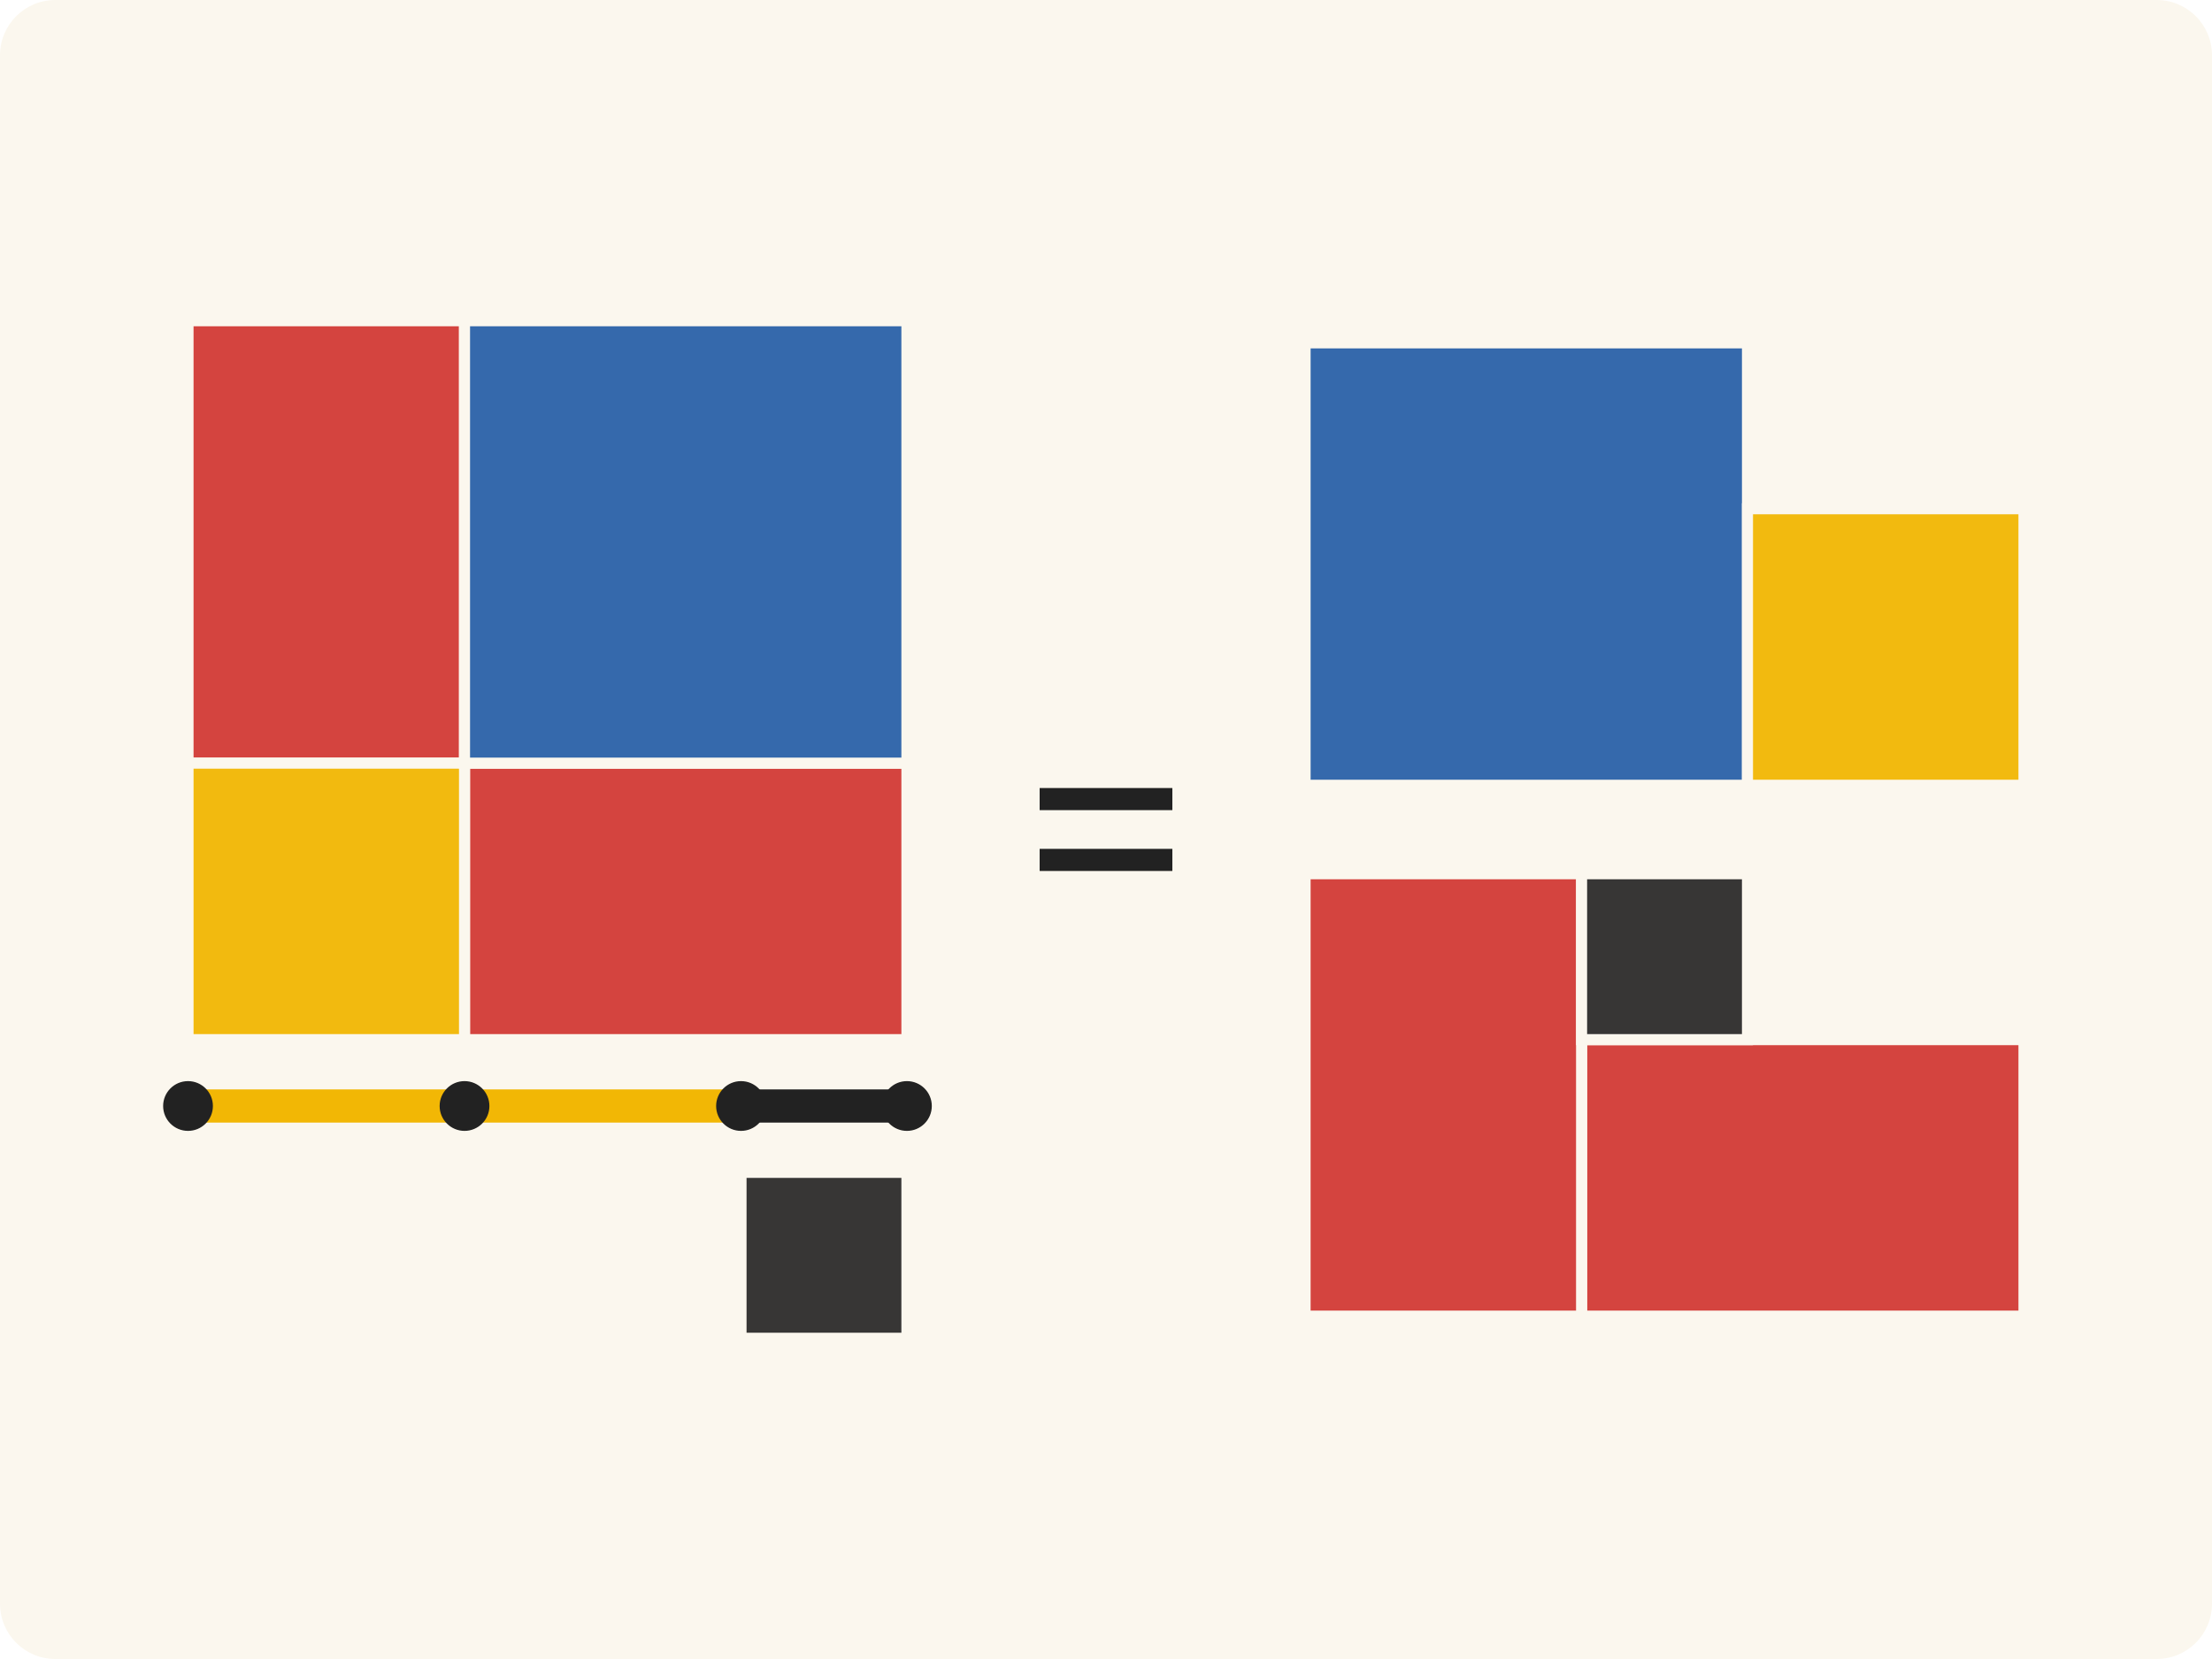
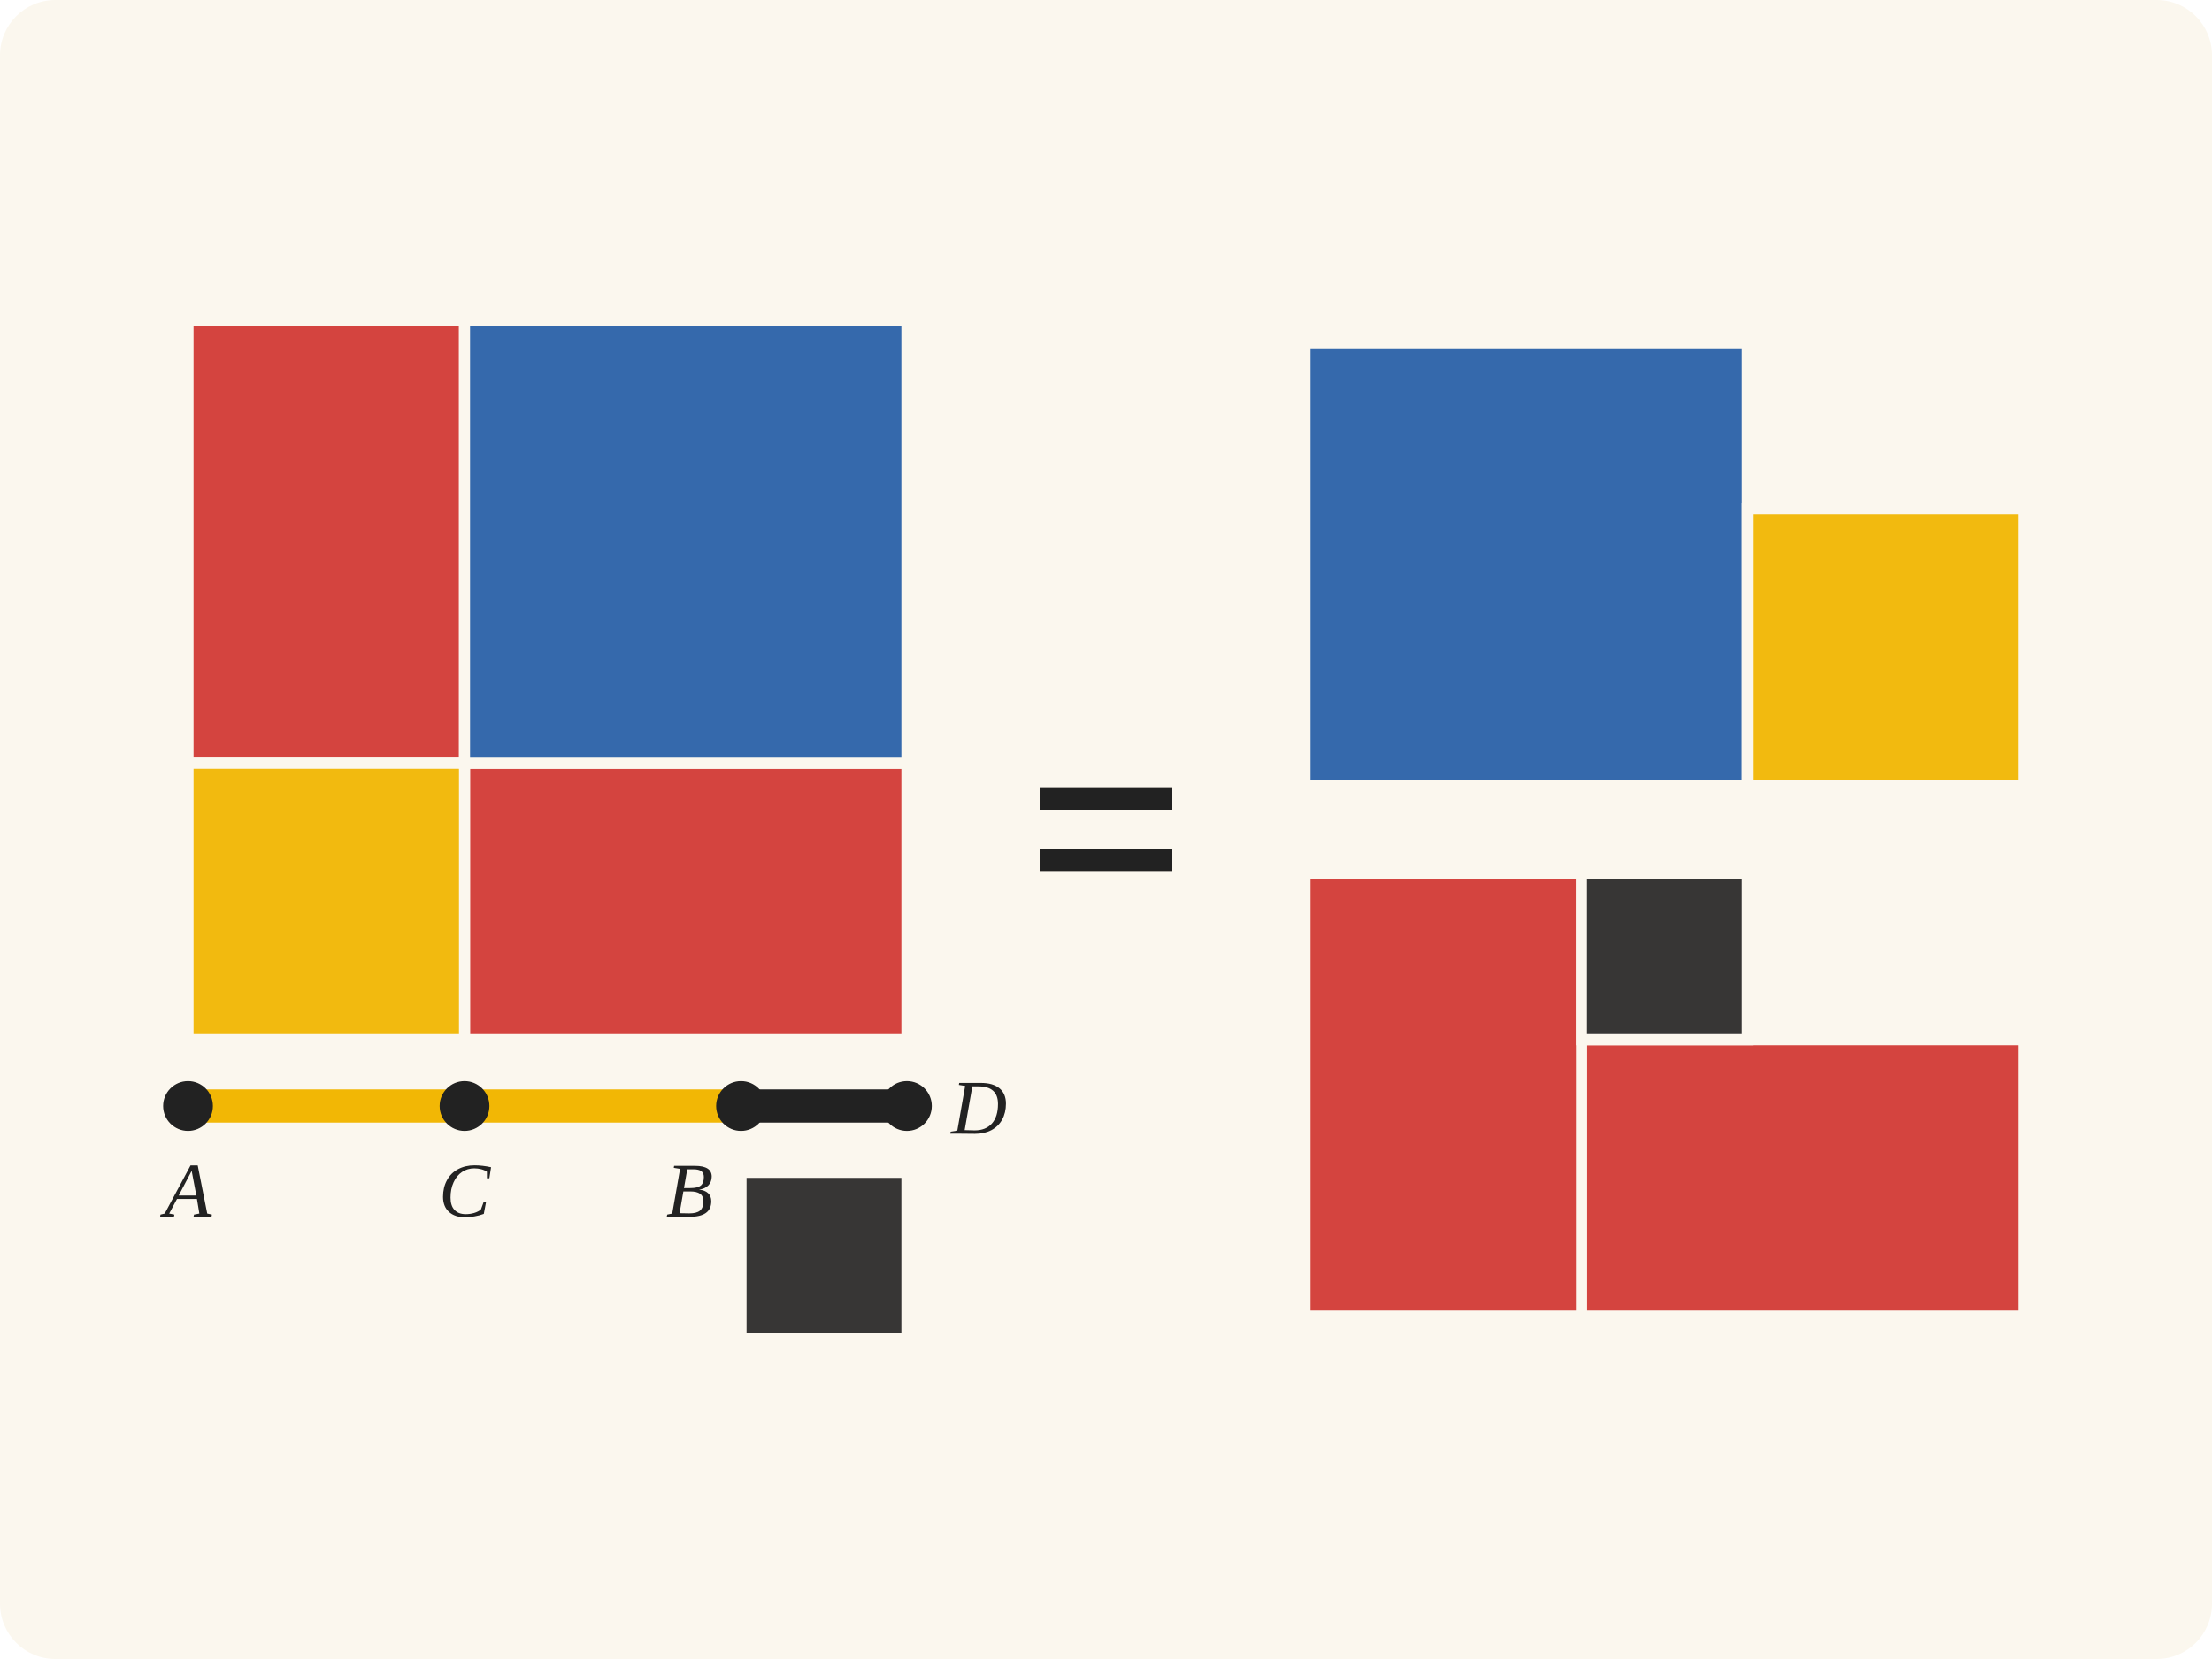
<svg xmlns="http://www.w3.org/2000/svg" viewBox="0 0 400 300" font-family="Georgia, 'Times New Roman', serif">
  <rect x="0" y="0" width="400" height="300" rx="10" fill="#fbf7ee" />
-   <polygon points="84.0,188.0 164.0,188.0 164.0,138.0 84.0,138.0" fill="#d0312d" fill-opacity="0.9" stroke="#fbf7ee" stroke-width="2" stroke-linejoin="miter" />
-   <polygon points="34.0,138.0 84.0,138.0 84.0,58.0 34.0,58.0" fill="#d0312d" fill-opacity="0.9" stroke="#fbf7ee" stroke-width="2" stroke-linejoin="miter" />
-   <polygon points="34.0,188.0 84.0,188.0 84.0,138.0 34.0,138.0" fill="#f2b705" fill-opacity="0.95" stroke="#fbf7ee" stroke-width="2" stroke-linejoin="miter" />
-   <polygon points="84.0,138.0 164.0,138.0 164.0,58.0 84.0,58.0" fill="#1f5aa6" fill-opacity="0.9" stroke="#fbf7ee" stroke-width="2" stroke-linejoin="miter" />
-   <polygon points="134.0,242.0 164.0,242.0 164.0,212.0 134.0,212.0" fill="#222222" fill-opacity="0.9" stroke="#fbf7ee" stroke-width="2" stroke-linejoin="miter" />
-   <polygon points="236.0,142.0 316.0,142.0 316.0,62.0 236.0,62.0" fill="#1f5aa6" fill-opacity="0.9" stroke="#fbf7ee" stroke-width="2" stroke-linejoin="miter" />
-   <polygon points="316.0,142.0 366.0,142.0 366.0,92.0 316.0,92.0" fill="#f2b705" fill-opacity="0.95" stroke="#fbf7ee" stroke-width="2" stroke-linejoin="miter" />
-   <polygon points="286.0,238.0 366.0,238.0 366.0,188.0 286.0,188.0" fill="#d0312d" fill-opacity="0.9" stroke="#fbf7ee" stroke-width="2" stroke-linejoin="miter" />
-   <polygon points="236.0,238.0 286.0,238.0 286.0,158.0 236.0,158.0" fill="#d0312d" fill-opacity="0.9" stroke="#fbf7ee" stroke-width="2" stroke-linejoin="miter" />
-   <polygon points="286.0,188.0 316.0,188.0 316.0,158.0 286.0,158.0" fill="#222222" fill-opacity="0.9" stroke="#fbf7ee" stroke-width="2" stroke-linejoin="miter" />
+   <g data-unlettered="the squares of the reading in areas, which Heath's figure does not draw">
+     <polygon points="84.0,188.0 164.0,188.0 164.0,138.0 84.0,138.0" fill="#d0312d" fill-opacity="0.9" stroke="#fbf7ee" stroke-width="2" stroke-linejoin="miter" />
+     <polygon points="34.0,138.0 84.0,138.0 84.0,58.0 34.0,58.0" fill="#d0312d" fill-opacity="0.9" stroke="#fbf7ee" stroke-width="2" stroke-linejoin="miter" />
+     <polygon points="34.0,188.0 84.0,188.0 84.0,138.0 34.0,138.0" fill="#f2b705" fill-opacity="0.95" stroke="#fbf7ee" stroke-width="2" stroke-linejoin="miter" />
+     <polygon points="84.0,138.0 164.0,138.0 164.0,58.0 84.0,58.0" fill="#1f5aa6" fill-opacity="0.9" stroke="#fbf7ee" stroke-width="2" stroke-linejoin="miter" />
+     <polygon points="134.0,242.0 164.0,242.0 164.0,212.0 134.0,212.0" fill="#222222" fill-opacity="0.9" stroke="#fbf7ee" stroke-width="2" stroke-linejoin="miter" />
+     <polygon points="236.0,142.0 316.0,142.0 316.0,62.0 236.0,62.0" fill="#1f5aa6" fill-opacity="0.9" stroke="#fbf7ee" stroke-width="2" stroke-linejoin="miter" />
+     <polygon points="316.0,142.0 366.0,142.0 366.0,92.0 316.0,92.0" fill="#f2b705" fill-opacity="0.95" stroke="#fbf7ee" stroke-width="2" stroke-linejoin="miter" />
+     <polygon points="286.0,238.0 366.0,238.0 366.0,188.0 286.0,188.0" fill="#d0312d" fill-opacity="0.9" stroke="#fbf7ee" stroke-width="2" stroke-linejoin="miter" />
+     <polygon points="236.0,238.0 286.0,238.0 286.0,158.0 236.0,158.0" fill="#d0312d" fill-opacity="0.9" stroke="#fbf7ee" stroke-width="2" stroke-linejoin="miter" />
+     <polygon points="286.0,188.0 316.0,188.0 316.0,158.0 286.0,158.0" fill="#222222" fill-opacity="0.9" stroke="#fbf7ee" stroke-width="2" stroke-linejoin="miter" />
+   </g>
  <line x1="34.0" y1="200.0" x2="84.0" y2="200.0" stroke="#f2b705" stroke-width="6" stroke-linecap="butt" />
  <line x1="84.0" y1="200.0" x2="134.0" y2="200.0" stroke="#f2b705" stroke-width="6" stroke-linecap="butt" />
  <line x1="134.0" y1="200.0" x2="164.0" y2="200.0" stroke="#222222" stroke-width="6" stroke-linecap="butt" />
  <circle cx="34.0" cy="200.0" r="4.5" fill="#222222" />
  <circle cx="84.0" cy="200.0" r="4.5" fill="#222222" />
  <circle cx="134.0" cy="200.0" r="4.5" fill="#222222" />
  <circle cx="164.0" cy="200.0" r="4.5" fill="#222222" />
  <line x1="188.0" y1="144.5" x2="212.0" y2="144.5" stroke="#222222" stroke-width="4" stroke-linecap="butt" />
  <line x1="188.0" y1="155.5" x2="212.0" y2="155.5" stroke="#222222" stroke-width="4" stroke-linecap="butt" />
+   <g font-style="italic" font-size="14" fill="#222222">
+     <text x="34" y="220" text-anchor="middle">A</text>
+     <text x="84" y="220" text-anchor="middle">C</text>
+     <text x="129" y="220" text-anchor="end">B</text>
+     <text x="172" y="205">D</text>
+   </g>
</svg>
